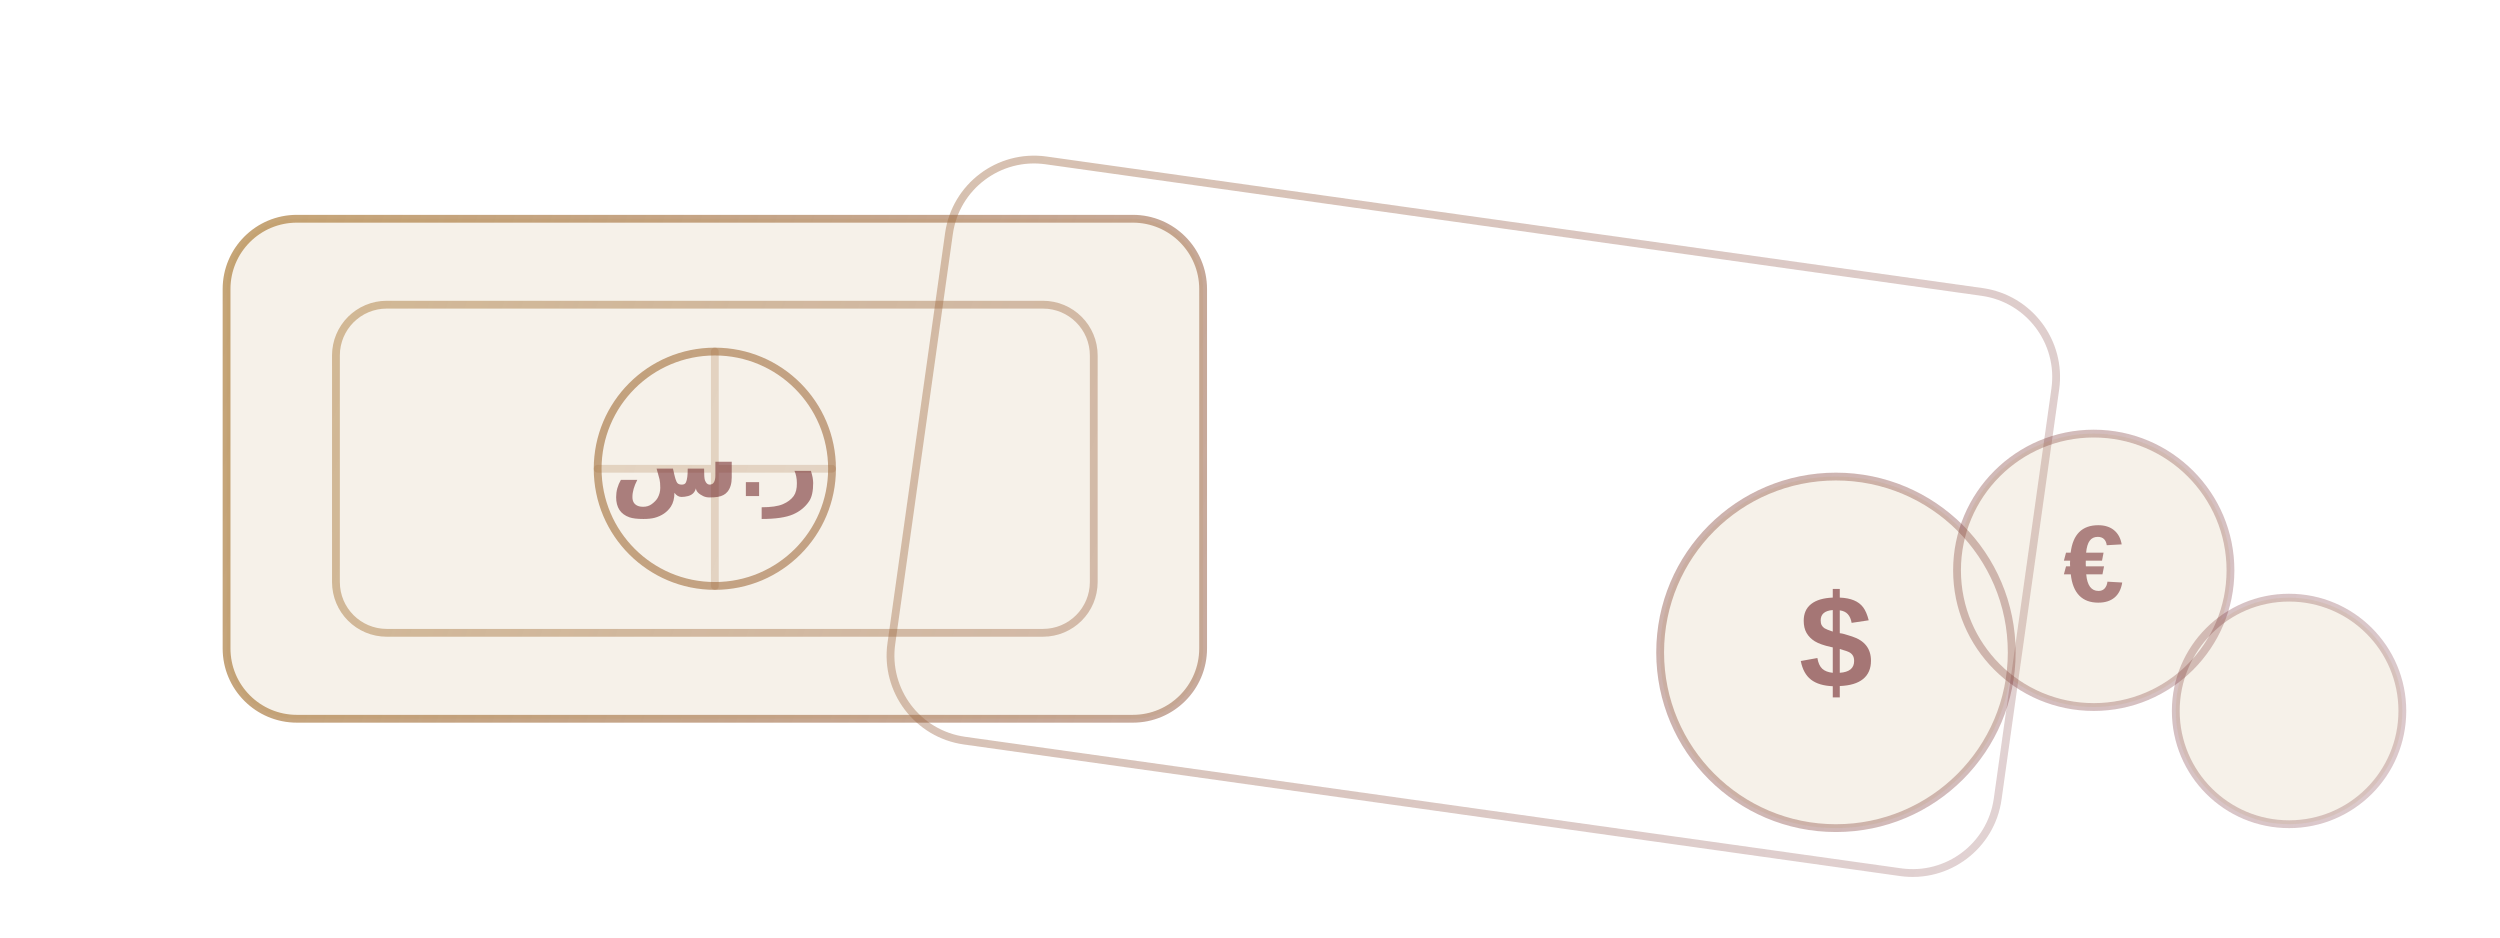
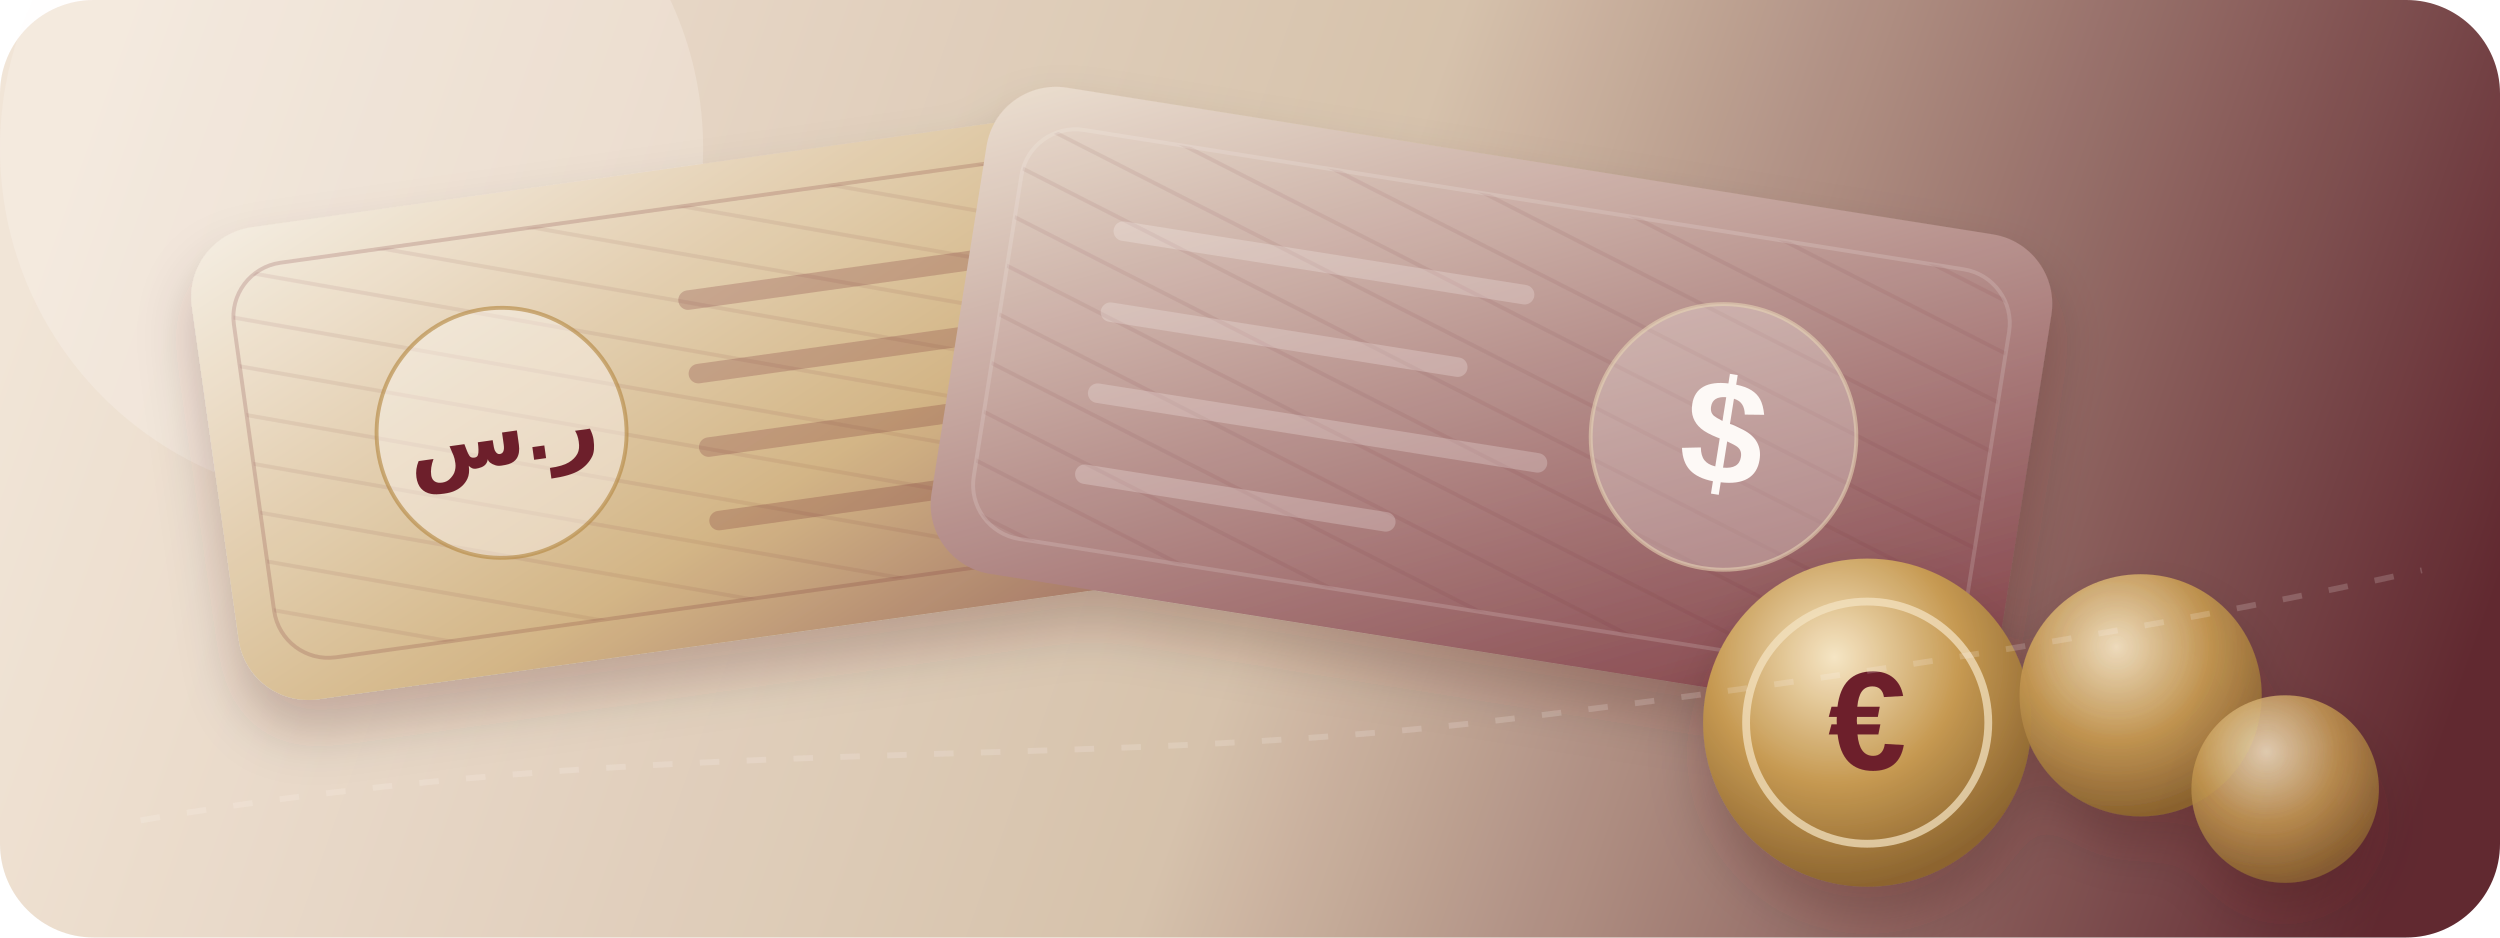
<svg xmlns="http://www.w3.org/2000/svg" width="640" height="240" viewBox="0 0 640 240" fill="none">
  <defs>
-     <linearGradient id="g" x1="30" y1="26" x2="600" y2="220" gradientUnits="userSpaceOnUse">
-       <stop stop-color="#B58A45" stop-opacity=".76" />
-       <stop offset="1" stop-color="#6B1F2B" stop-opacity=".24" />
+     <linearGradient id="bg" x1="24" y1="20" x2="612" y2="228" gradientUnits="userSpaceOnUse">
+       <stop stop-color="#F3E8DC" />
+       <stop offset=".52" stop-color="#D7C4AF" />
+       <stop offset="1" stop-color="#5E2630" />
    </linearGradient>
+     <linearGradient id="note" x1="0" y1="0" x2="1" y2="1">
+       <stop stop-color="#F7F1E8" />
+       <stop offset=".62" stop-color="#D4B788" />
+       <stop offset="1" stop-color="#9B6B62" />
+     </linearGradient>
+     <linearGradient id="note2" x1="0" y1="0" x2="1" y2="1">
+       <stop stop-color="#EDE3D5" />
+       <stop offset="1" stop-color="#7B3742" />
+     </linearGradient>
+     <radialGradient id="coin" cx="40%" cy="30%" r="70%">
+       <stop stop-color="#F7E8C8" />
+       <stop offset=".55" stop-color="#C69A52" />
+       <stop offset="1" stop-color="#8B642F" />
+     </radialGradient>
+     <filter id="shadow" x="-20%" y="-20%" width="160%" height="170%">
+       <feDropShadow dx="0" dy="8" stdDeviation="7" flood-color="#3B0F16" flood-opacity=".22" />
+     </filter>
+     <pattern id="security" width="12" height="12" patternUnits="userSpaceOnUse" patternTransform="rotate(18)">
+       <path d="M0 6H12" stroke="#6B1F2B" stroke-opacity=".08" stroke-width="1" />
+     </pattern>
  </defs>
-   <g stroke="url(#g)" stroke-width="2" stroke-linecap="round" stroke-linejoin="round">
-     <rect x="58" y="56" width="250" height="128" rx="18" />
-     <rect x="86" y="78" width="194" height="84" rx="13" opacity=".72" />
-     <circle cx="183" cy="120" r="30" />
-     <path d="M153 120h60M183 90v60" opacity=".38" />
-     <rect x="246" y="38" width="286" height="150" rx="22" transform="rotate(8 246 38)" opacity=".7" />
-     <circle cx="470" cy="167" r="45" />
-     <circle cx="536" cy="146" r="35" />
-     <circle cx="586" cy="182" r="29" />
+   <rect width="640" height="240" rx="24" fill="url(#bg)" />
+   <circle cx="90" cy="38" r="90" fill="#FFFDFC" fill-opacity=".24" />
+   <g filter="url(#shadow)">
+     <g transform="translate(54 42) rotate(-8 130 62)">
+       <rect width="264" height="122" rx="18" fill="url(#note)" />
+       <rect x="10" y="10" width="244" height="102" rx="14" fill="url(#security)" stroke="#6B1F2B" stroke-opacity=".18" />
+       <circle cx="74" cy="61" r="32" fill="#FFFDFC" fill-opacity=".42" stroke="#B58A45" stroke-opacity=".65" />
+       <text x="74" y="69" text-anchor="middle" font-family="Arial, sans-serif" font-size="22" font-weight="700" fill="#6B1F2B">ر.س</text>
+       <path d="M126 34H224M126 53H206M126 72H228M126 91H190" stroke="#6B1F2B" stroke-opacity=".22" stroke-width="5" stroke-linecap="round" />
+     </g>
+     <g transform="translate(244 40) rotate(9 135 62)">
+       <rect width="276" height="126" rx="18" fill="url(#note2)" />
+       <rect x="10" y="10" width="256" height="106" rx="14" fill="url(#security)" stroke="#FFFDFC" stroke-opacity=".16" />
+       <circle cx="198" cy="62" r="34" fill="#FFFDFC" fill-opacity=".28" stroke="#E8D7B8" stroke-opacity=".58" />
+       <text x="198" y="74" text-anchor="middle" font-family="Arial, sans-serif" font-size="38" font-weight="700" fill="#FFFDFC">$</text>
+       <path d="M38 34H142M38 55H128M38 76H152M38 97H116" stroke="#FFFDFC" stroke-opacity=".24" stroke-width="5" stroke-linecap="round" />
+     </g>
  </g>
-   <g fill="#6B1F2B" font-family="Arial, sans-serif" font-weight="700" text-anchor="middle">
-     <text x="183" y="127" font-size="24" opacity=".58">ر.س</text>
-     <text x="470" y="176" font-size="34" opacity=".62">$</text>
-     <text x="536" y="154" font-size="28" opacity=".56">€</text>
+   <g filter="url(#shadow)">
+     <circle cx="478" cy="185" r="42" fill="url(#coin)" />
+     <circle cx="478" cy="185" r="31" fill="none" stroke="#F7E8C8" stroke-opacity=".72" stroke-width="2" />
+     <text x="478" y="197" text-anchor="middle" font-family="Arial, sans-serif" font-size="36" font-weight="700" fill="#6B1F2B">€</text>
+     <circle cx="548" cy="178" r="31" fill="url(#coin)" opacity=".92" />
+     <circle cx="585" cy="202" r="24" fill="url(#coin)" opacity=".82" />
  </g>
-   <g fill="#B58A45" opacity=".12">
-     <rect x="58" y="56" width="250" height="128" rx="18" />
-     <circle cx="470" cy="167" r="45" />
-     <circle cx="536" cy="146" r="35" />
-     <circle cx="586" cy="182" r="29" />
-   </g>
+   <path d="M36 210C172 187 273 198 387 184C478 173 557 160 620 146" stroke="#FFFDFC" stroke-opacity=".18" stroke-width="1.5" stroke-dasharray="5 7" />
+   <rect width="640" height="240" rx="24" fill="#B58A45" fill-opacity=".035" />
</svg>
